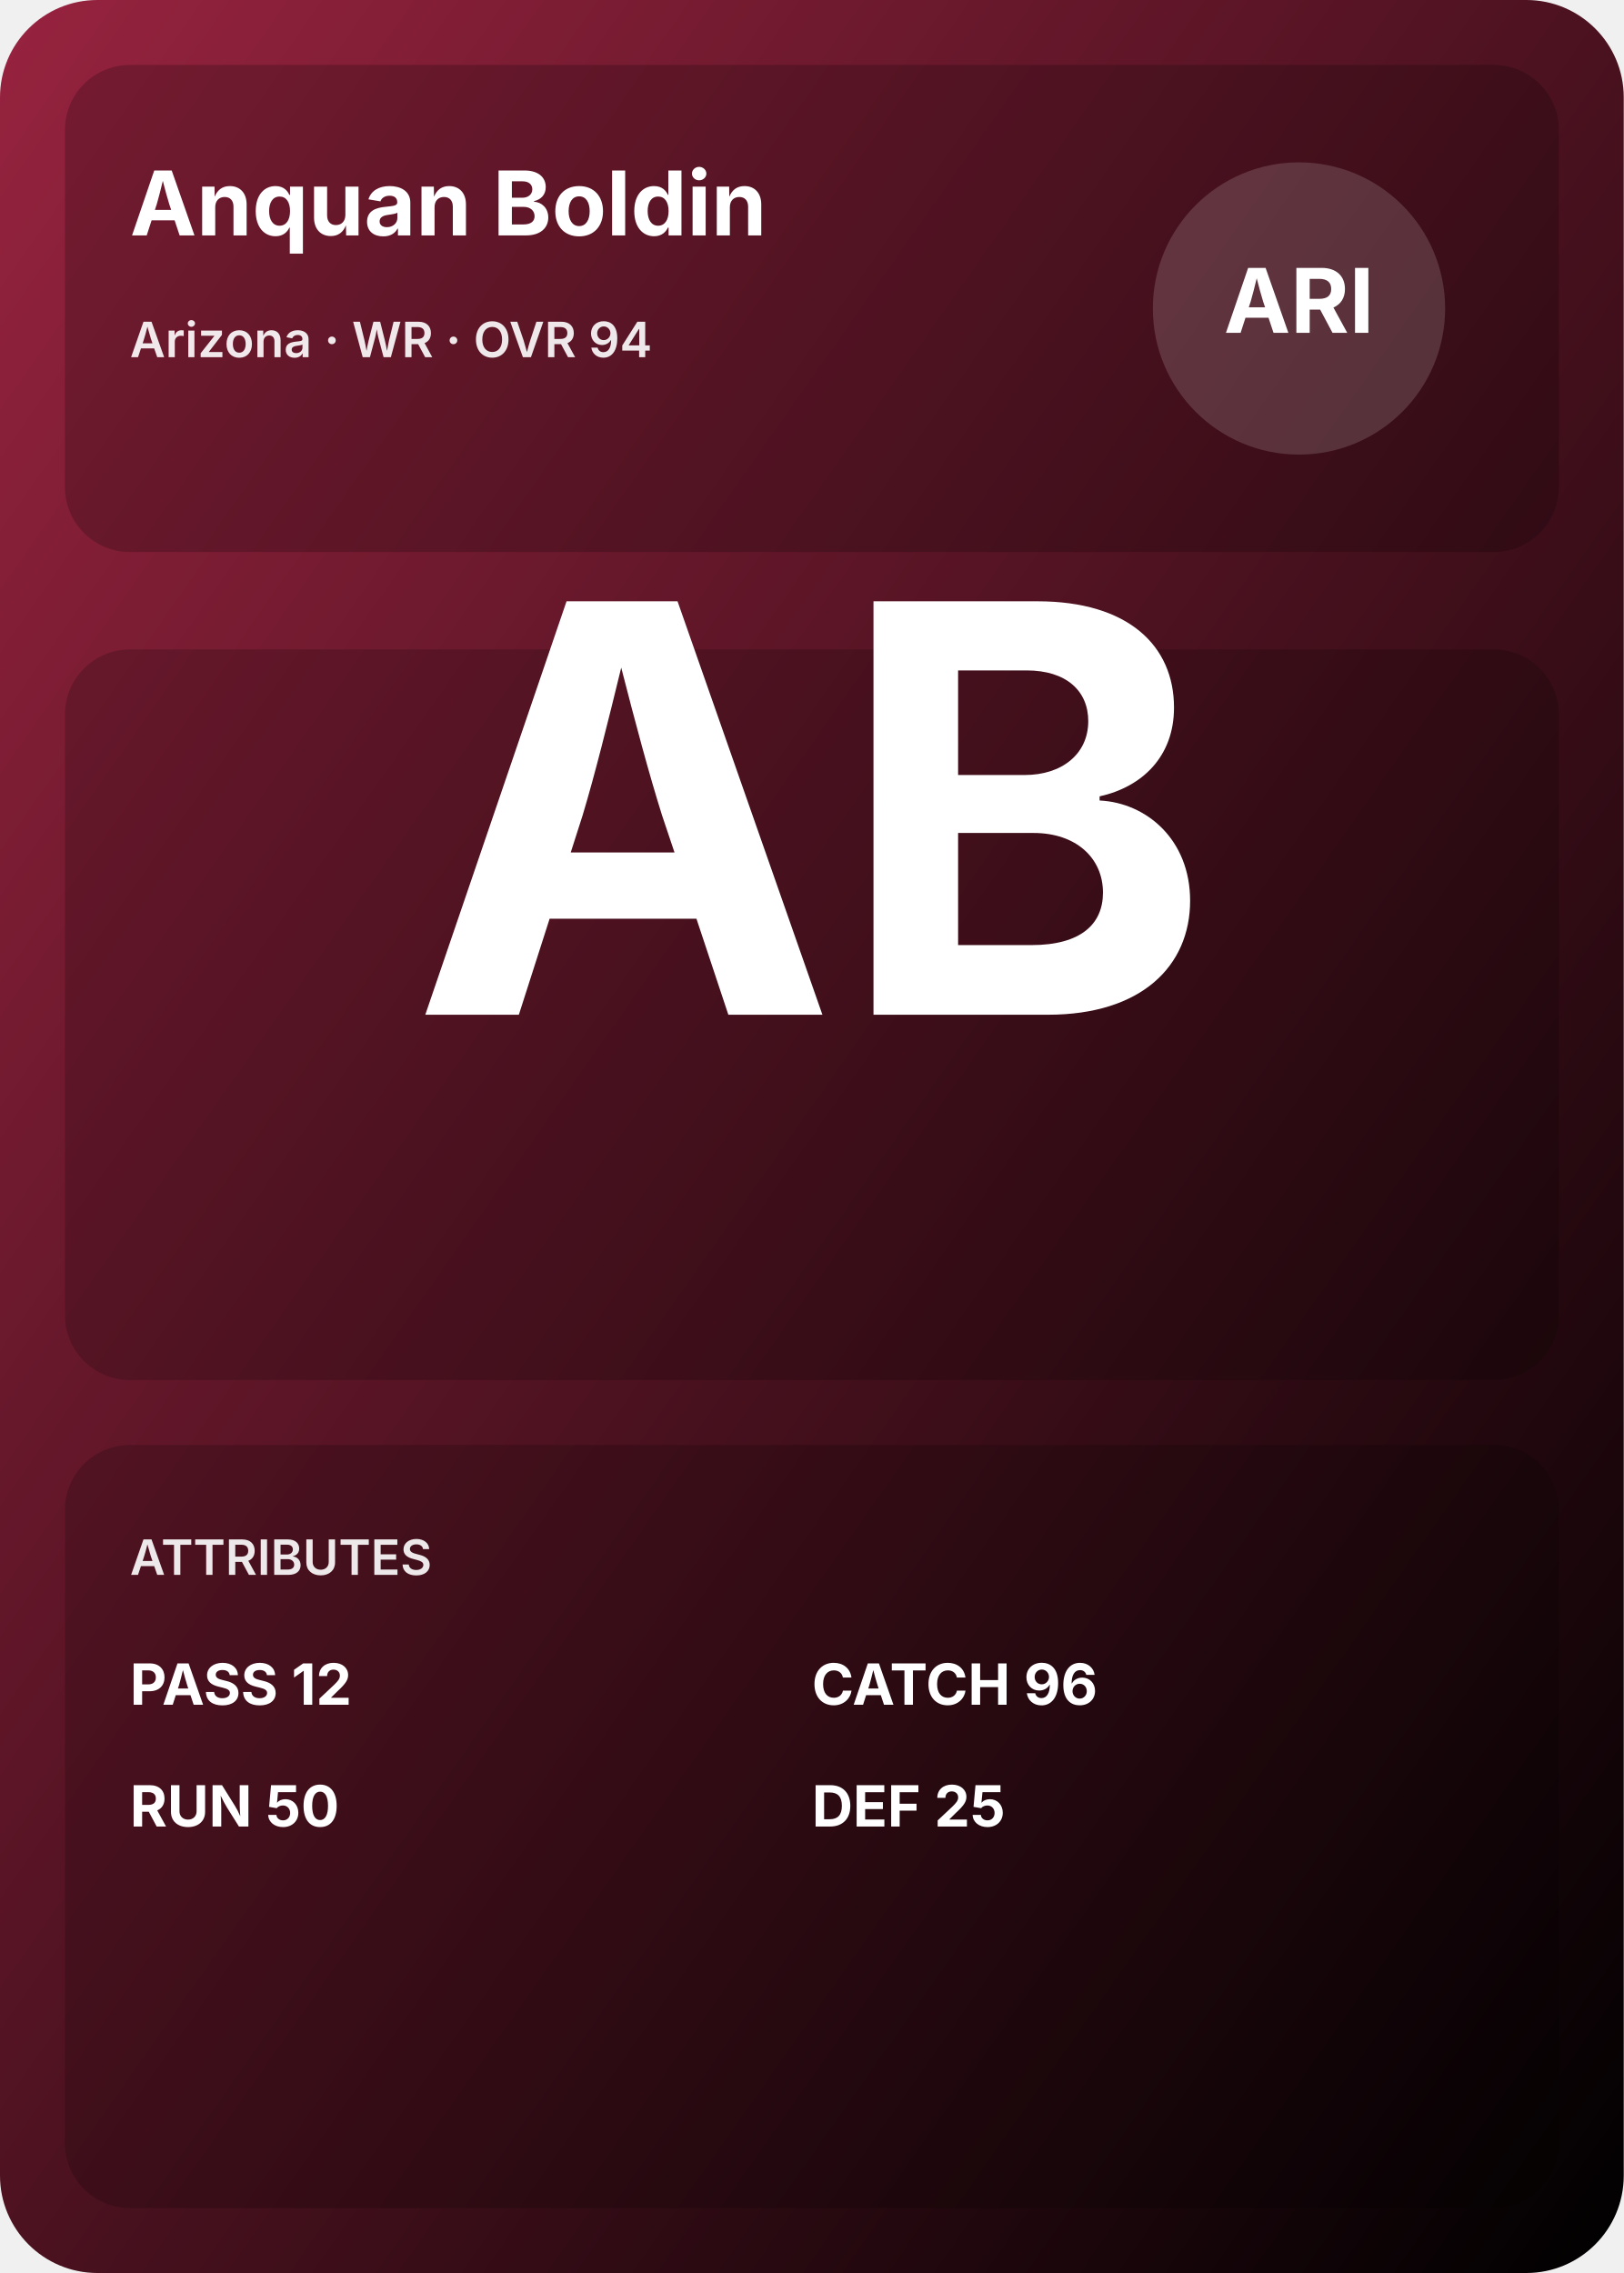
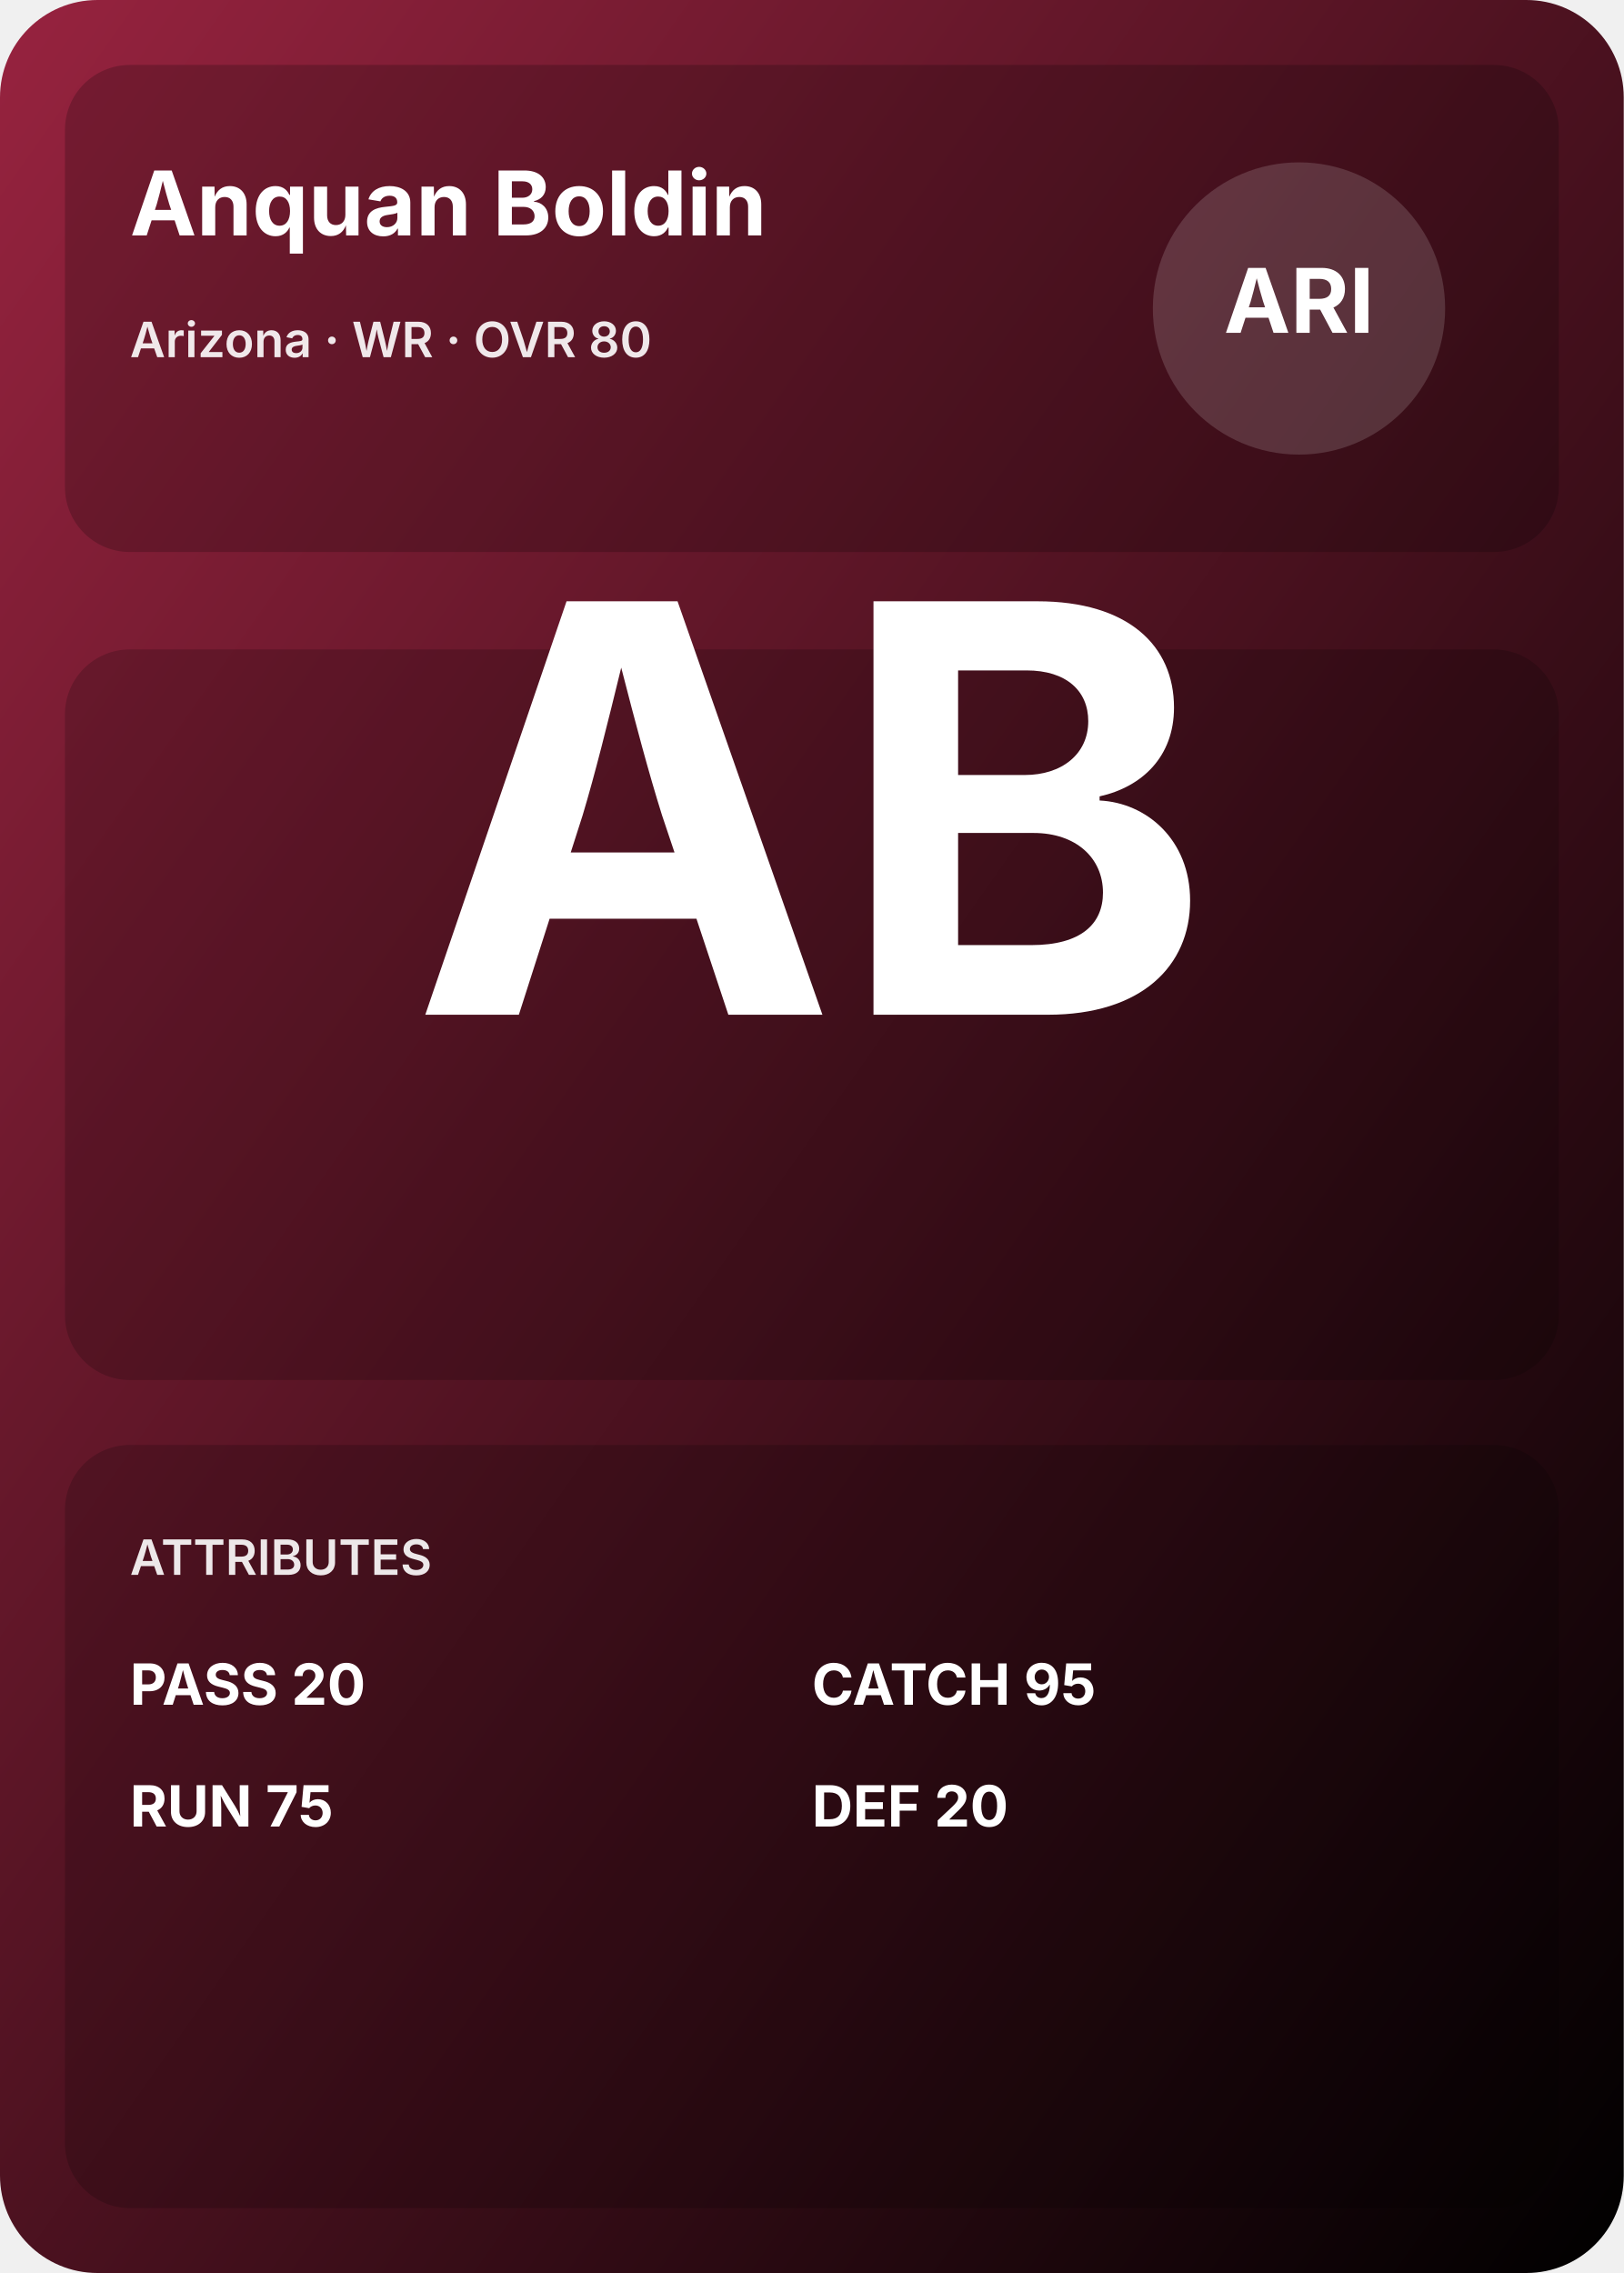
<svg xmlns="http://www.w3.org/2000/svg" viewBox="0 0 400 560">
  <defs>
    <style>
    .title { font: 700 22px Inter, system-ui, -apple-system, Segoe UI, Roboto; fill: #fff; }
    .label { font: 600 12px Inter, system-ui, -apple-system, Segoe UI, Roboto; fill: #fff; opacity: .9; }
    .stat  { font: 700 14px Inter, system-ui, -apple-system, Segoe UI, Roboto; fill: #fff; }
</style>
    <linearGradient id="bg" x1="0" y1="0" x2="1" y2="1">
      <stop offset="0%" stop-color="#97233F" />
      <stop offset="100%" stop-color="#000000" />
    </linearGradient>
  </defs>
  <rect x="0" y="0" width="400" height="560" rx="24" fill="url(#bg)" />
  <rect x="16" y="16" width="368" height="120" rx="16" fill="rgba(0,0,0,.2)" />
  <text x="32" y="58" class="title">Anquan Boldin</text>
-   <text x="32" y="88" class="label">Arizona · WR · OVR 94</text>
-   <g transform="translate(0,0)">
+   <text x="32" y="88" class="label">Arizona · WR · OVR 80</text>
+   <g>
    <circle cx="320" cy="76" r="36" fill="rgba(255,255,255,.15)" />
    <text x="320" y="82" text-anchor="middle" class="title">ARI</text>
  </g>
-   <g transform="translate(0,0)">
+   <g>
    <rect x="16" y="160" width="368" height="180" rx="16" fill="rgba(0,0,0,.18)" />
    <text x="200" y="250" text-anchor="middle" class="title" style="font-size:140px">AB</text>
  </g>
-   <g transform="translate(0,0)">
+   <g>
    <rect x="16" y="356" width="368" height="188" rx="16" fill="rgba(0,0,0,.18)" />
    <text x="32" y="388" class="label">ATTRIBUTES</text>
-     <text x="32" y="420" class="stat">PASS 12</text>
-     <text x="32" y="450" class="stat">RUN 50</text>
-     <text x="200" y="420" class="stat">CATCH 96</text>
-     <text x="200" y="450" class="stat">DEF 25</text>
+     <text x="32" y="420" class="stat">PASS 20</text>
+     <text x="32" y="450" class="stat">RUN 75</text>
+     <text x="200" y="420" class="stat">CATCH 95</text>
+     <text x="200" y="450" class="stat">DEF 20</text>
  </g>
</svg>
